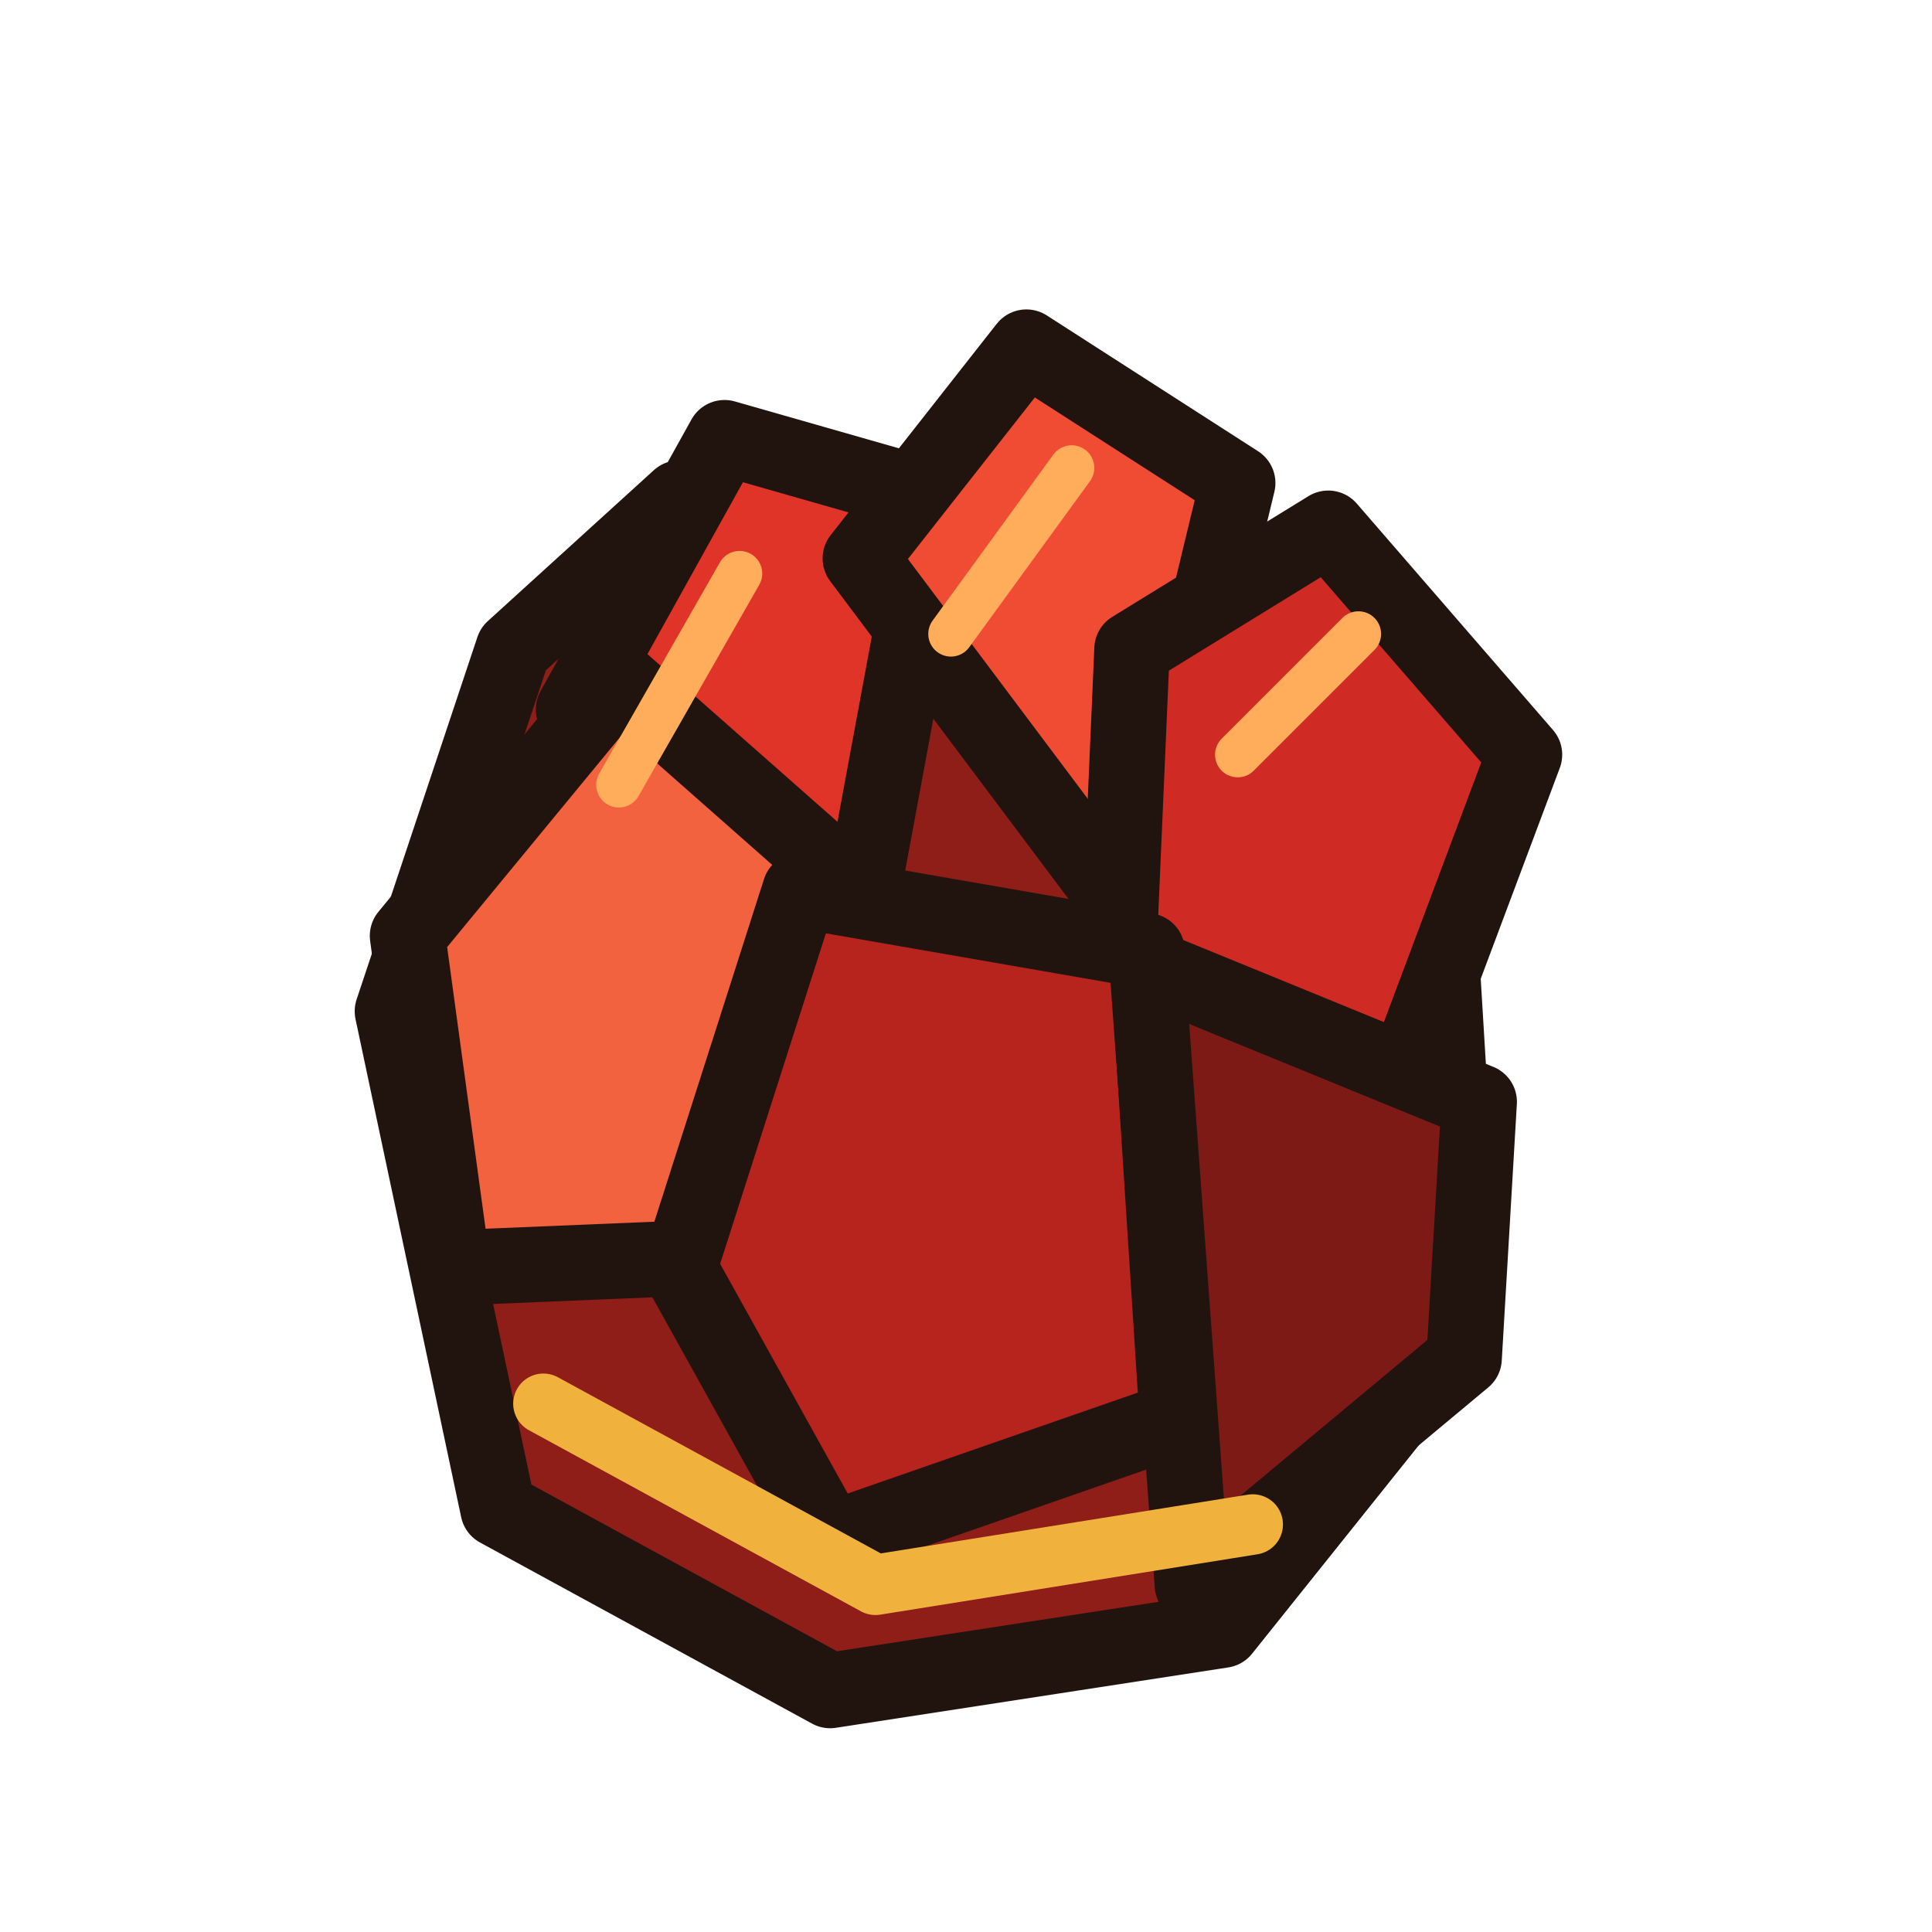
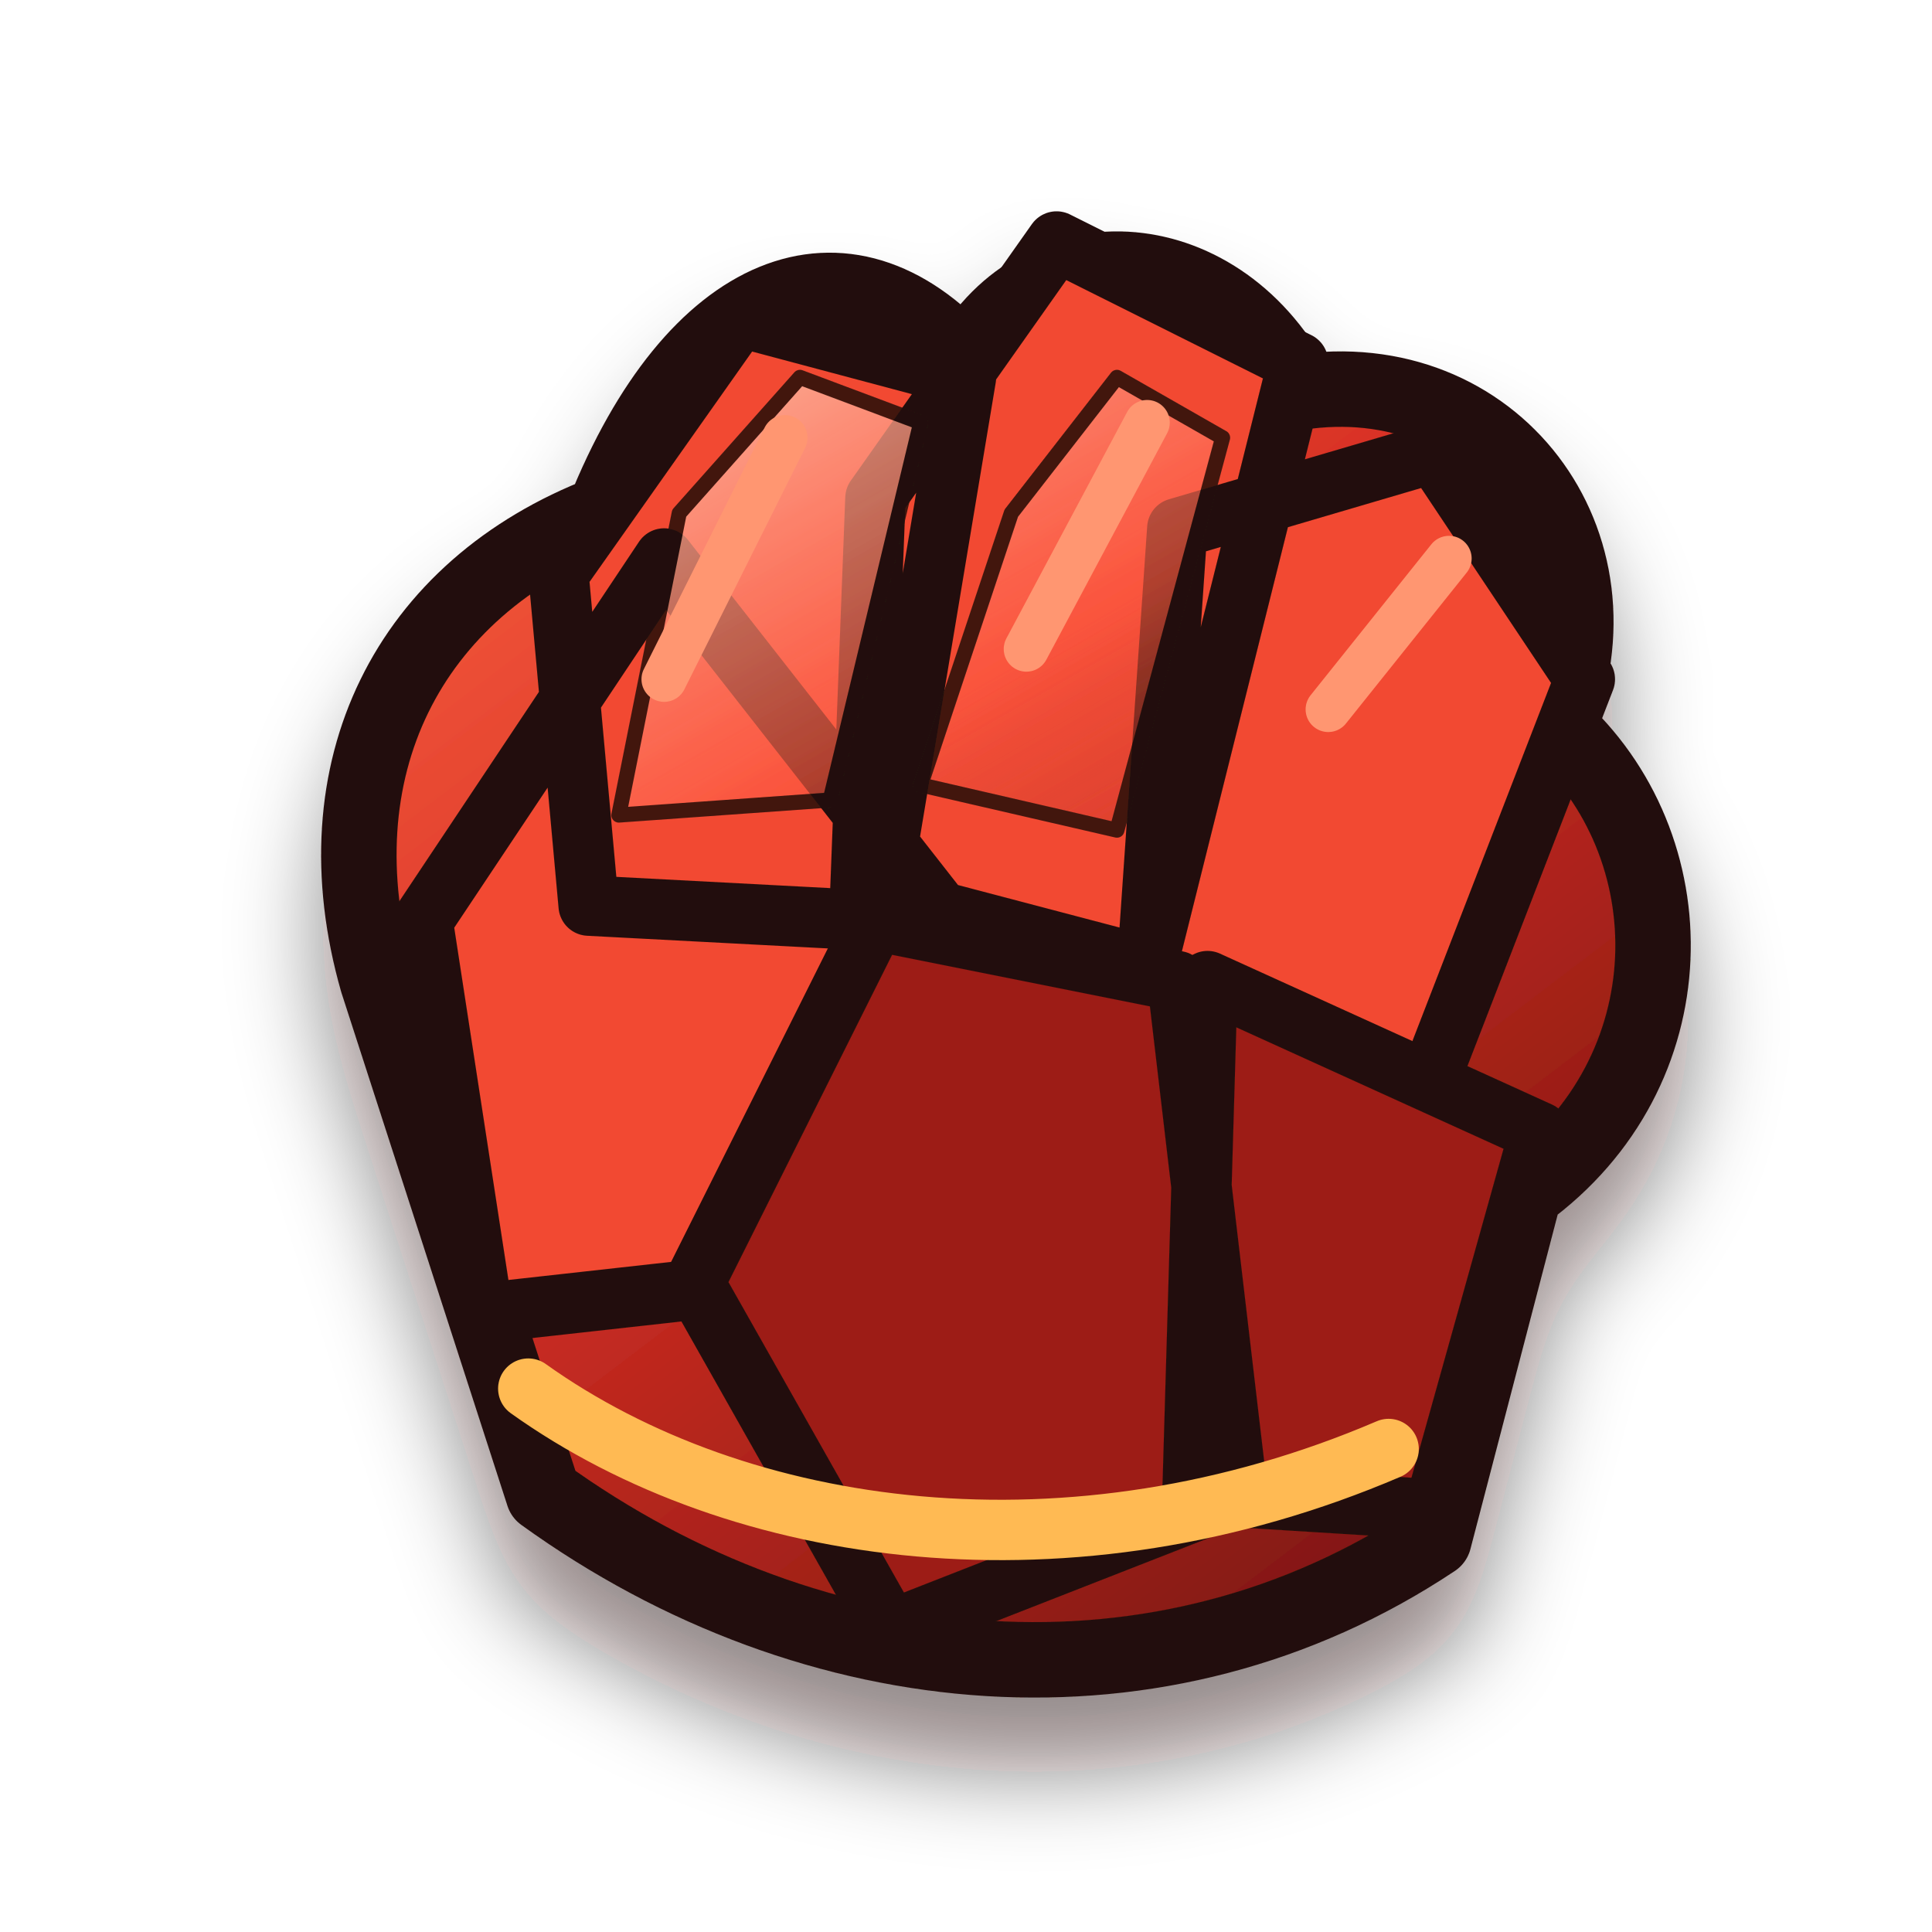
<svg xmlns="http://www.w3.org/2000/svg" viewBox="0 0 128 128">
-   <g fill="none" stroke="#21140f" stroke-width="5" stroke-linejoin="round" stroke-linecap="round">
-     <path fill="#8f1d18" d="M45 33l-11 10-8 24 7 33 22 12 26-4 16-20-2-33-15-18z" />
-     <path fill="#e03428" d="M38 47l10-18 14 4-5 27z" />
-     <path fill="#f04b33" d="M57 37l11-14 14 9-7 29z" />
-     <path fill="#cf2b24" d="M75 43l13-8 13 15-9 24-18-8z" />
-     <path fill="#f2623e" d="M27 62l14-17 17 15-4 23-24 1z" />
-     <path fill="#b7231d" d="M53 59l23 4 2 31-23 8-10-18z" />
-     <path fill="#7e1a16" d="M76 64l22 9-1 17-18 15z" />
-     <path stroke="#f1b23d" stroke-width="4" d="M36 93l22 12 25-4" />
-     <path stroke="#ffad5b" stroke-width="3" d="M41 52l8-14M63 42l8-11M82 50l8-8" />
+   <defs>
+     <linearGradient id="metal" x1="24" x2="94" y1="18" y2="110" gradientUnits="userSpaceOnUse">
+       <stop stop-color="#ff6b45" />
+       <stop offset=".45" stop-color="#d72f25" />
+       <stop offset="1" stop-color="#78150f" />
+     </linearGradient>
+     <linearGradient id="shine" x1="43" x2="71" y1="22" y2="71" gradientUnits="userSpaceOnUse">
+       <stop stop-color="#ffd0b9" />
+       <stop offset=".55" stop-color="#ff5b43" stop-opacity=".75" />
+       <stop offset="1" stop-color="#8d140f" stop-opacity=".2" />
+     </linearGradient>
+     <filter id="s" x="-20%" y="-20%" width="140%" height="140%">
+       <feDropShadow dx="0" dy="5" stdDeviation="3" flood-color="#1b0c08" flood-opacity=".45" />
+     </filter>
+   </defs>
+   <g filter="url(#s)" stroke="#24110c" stroke-linejoin="round" stroke-linecap="round">
+     <path fill="url(#metal)" stroke-width="5" d="M40 34c6-15 16-19 24-10 5-9 17-8 22 2 13-2 22 10 17 22 9 8 9 23-2 31l-6 23c-18 12-41 10-59-3L25 65c-4-14 2-26 15-31z" />
+     <path fill="#f24832" stroke-width="4" d="M37 38l12-17 15 4-6 36-19-1zM58 33l12-17 16 8-10 40-19-5zM78 35l17-5 10 15-12 31-17-12zM28 61l16-24 18 23-3 24-27 3z" />
+     <path fill="#9d1b16" stroke-width="4" d="M58 61l20 4 4 34-23 9-13-23zM80 65l22 10-7 25-16-1z" />
+     <path fill="url(#shine)" opacity=".85" d="M45 34l8-9 8 3-6 25-14 1zM67 34l7-9 7 4-7 26-13-3z" />
+     <path fill="none" stroke="#ffba53" stroke-width="4" d="M35 92c14 10 36 13 57 4" />
+     <path fill="none" stroke="#ff9671" stroke-width="3" d="M44 45l8-16M68 43l8-15M88 47l8-10" />
  </g>
</svg>
